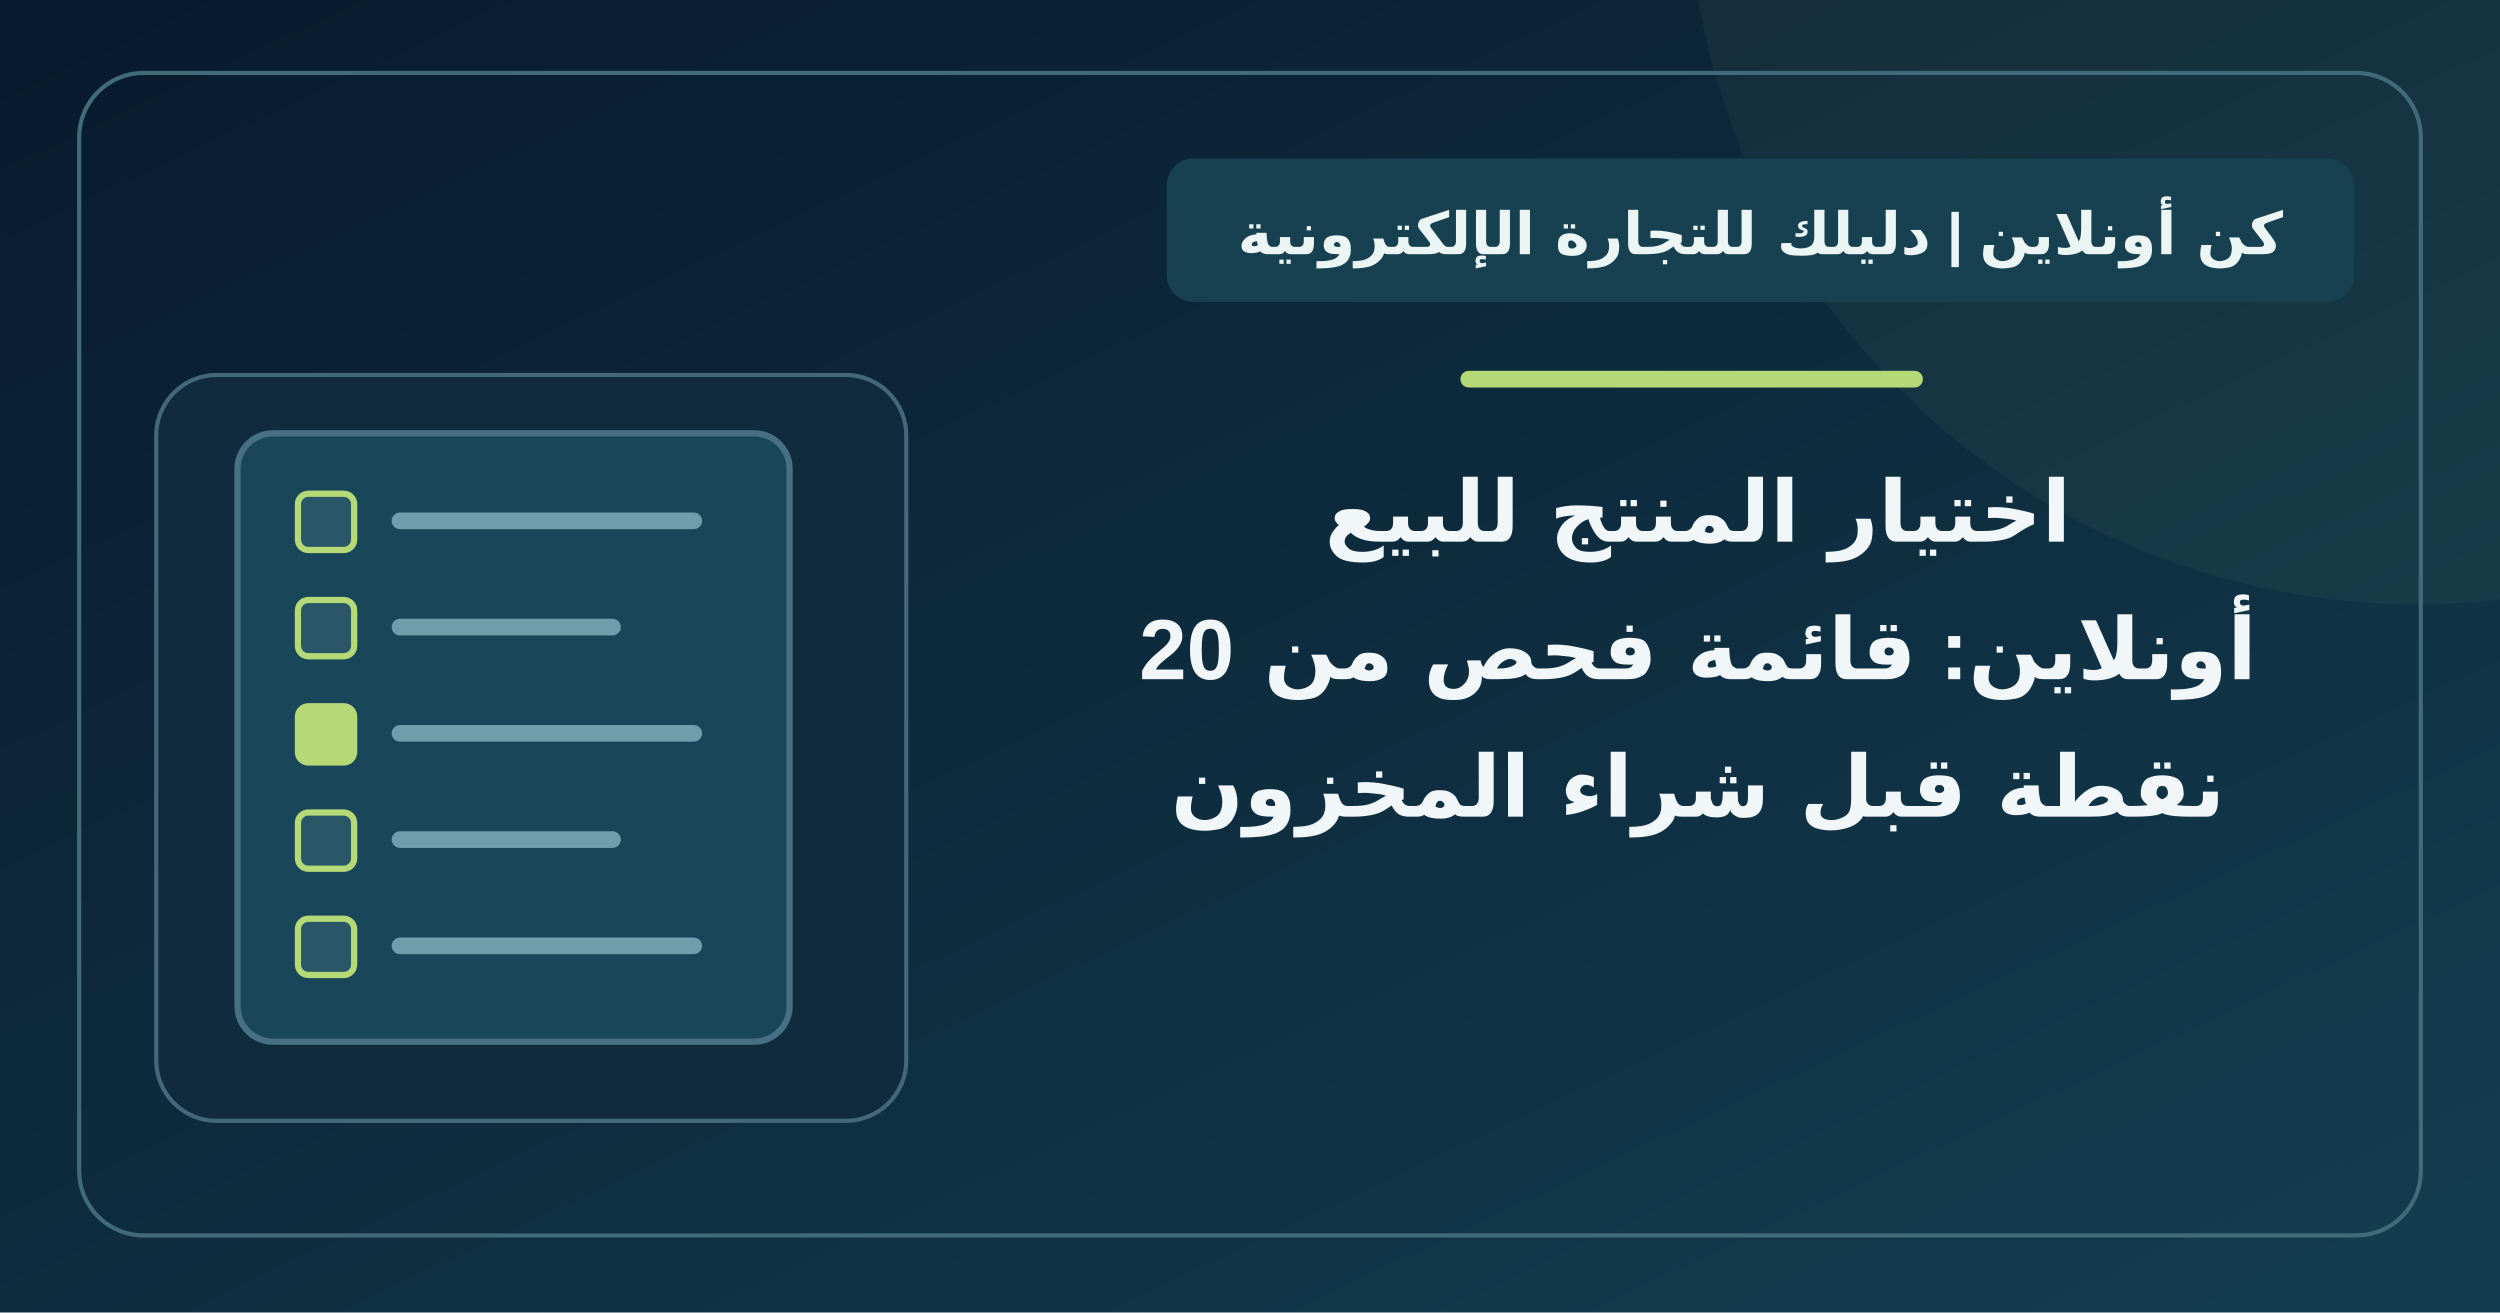
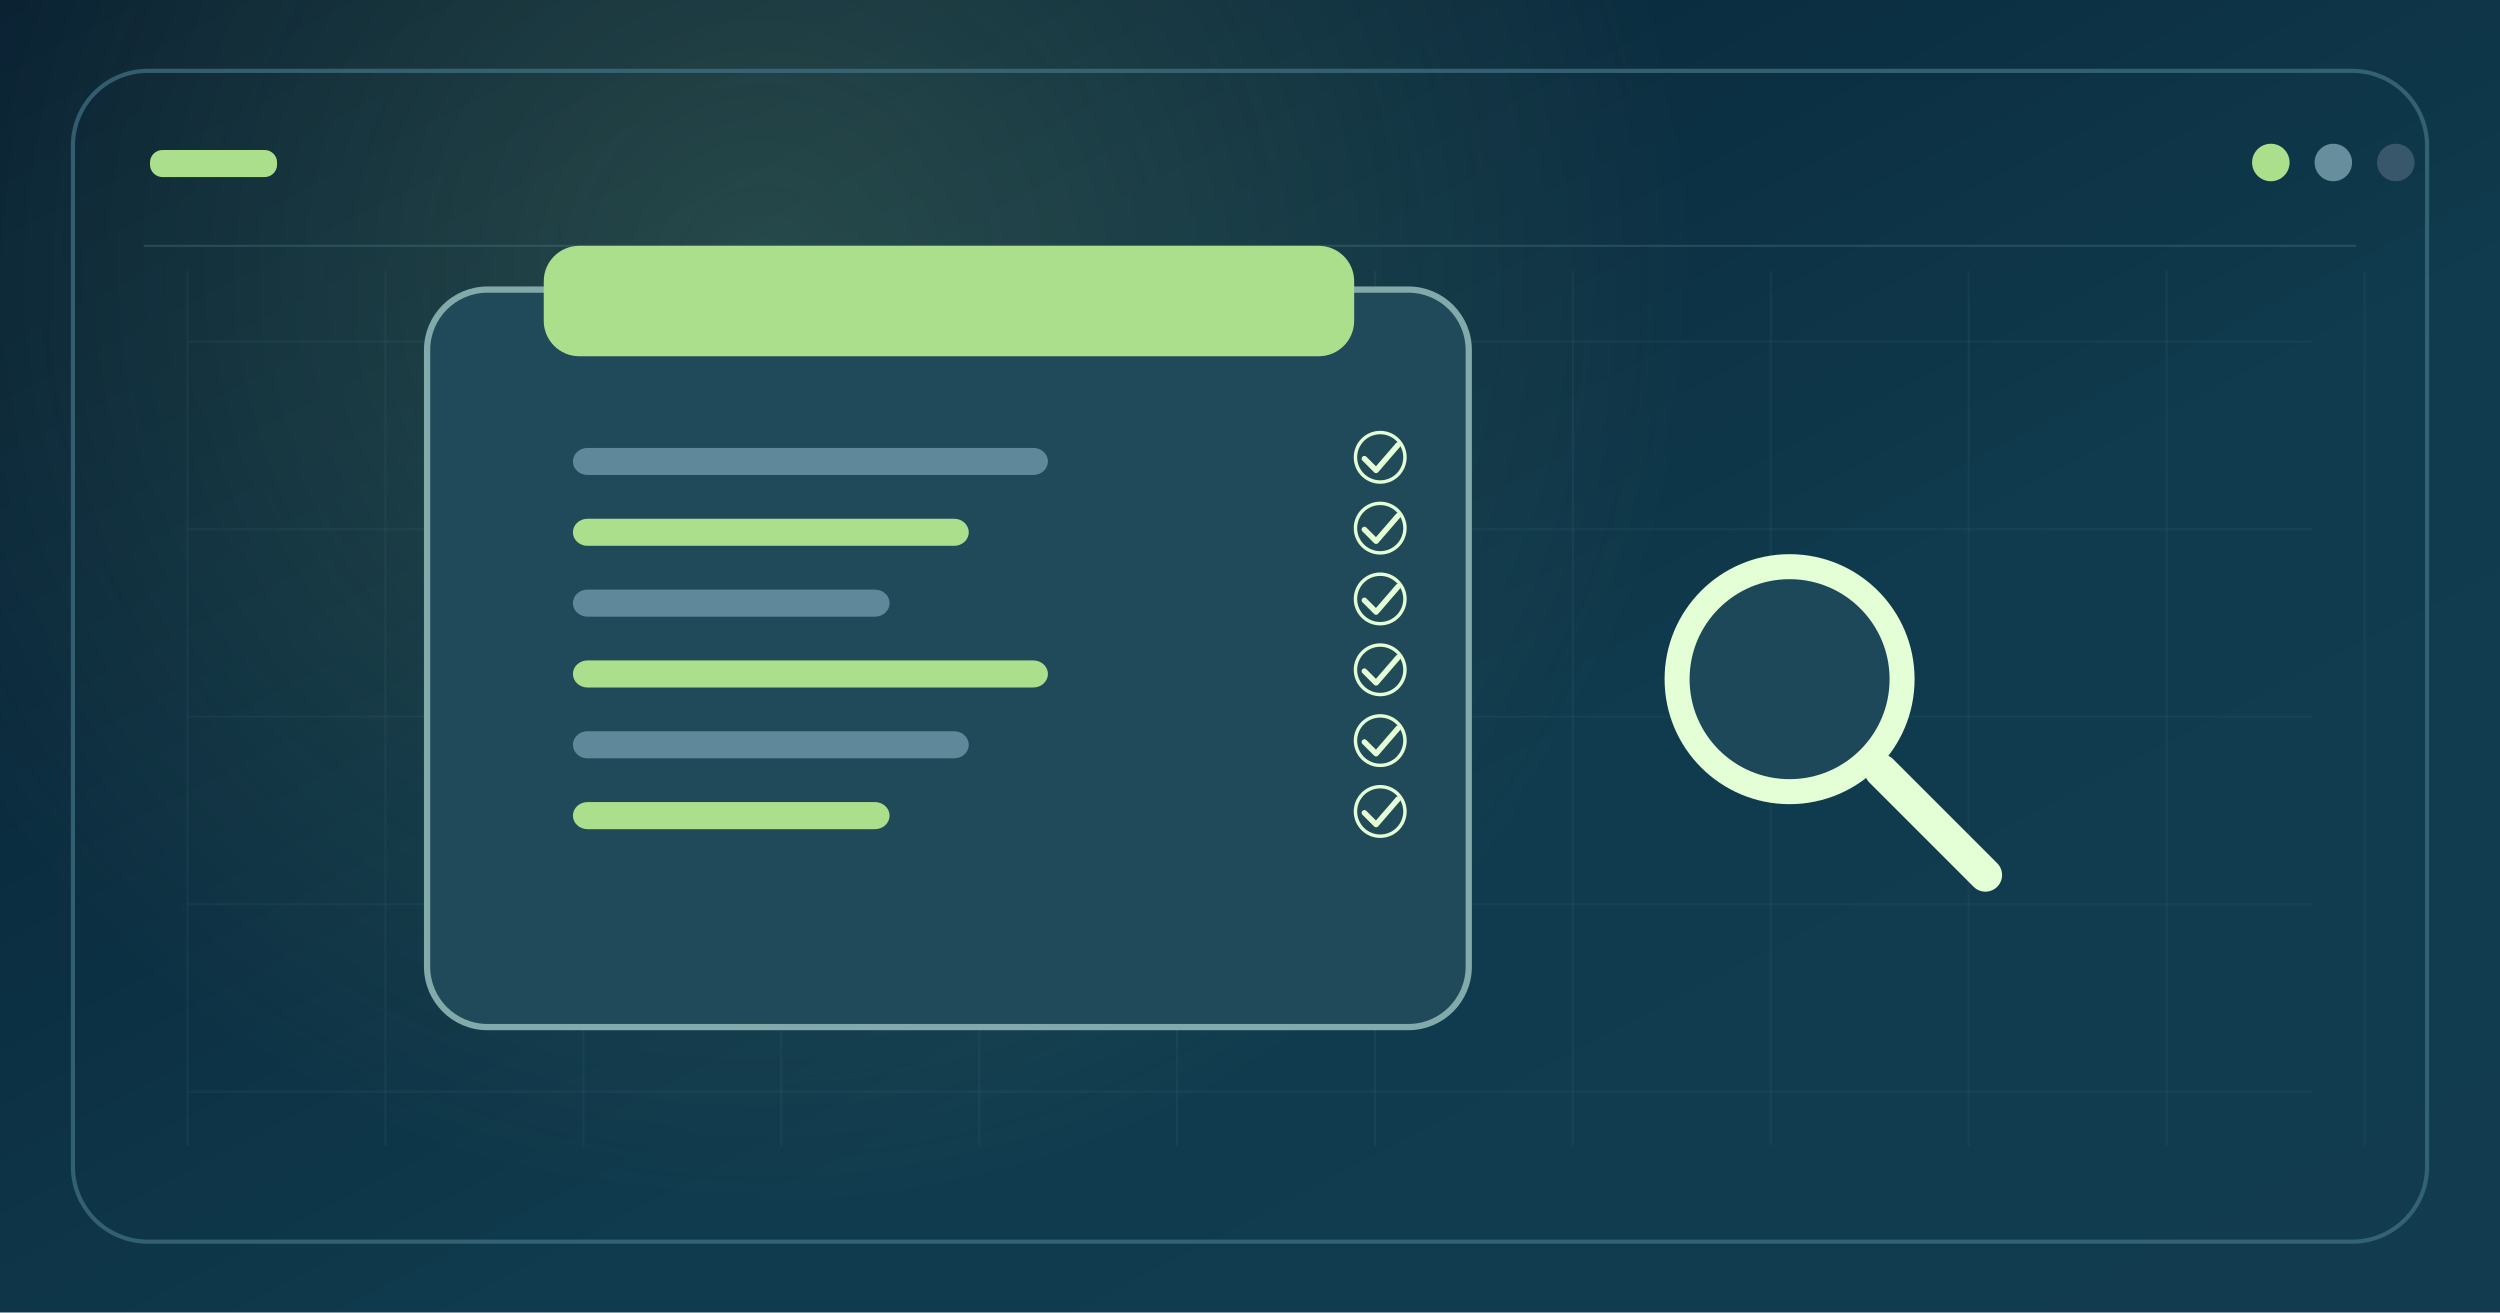
<svg xmlns="http://www.w3.org/2000/svg" width="1200" height="630" viewBox="0 0 1200 630" role="img" aria-labelledby="title desc">
  <defs>
-     <linearGradient id="g" x2=".9" y2="1">
-       <stop stop-color="#081a2d" />
-       <stop offset="1" stop-color="#133c4e" />
+     <linearGradient id="back" x1="0" y1="0" x2="1" y2="1">
+       <stop stop-color="#061d30" />
+       <stop offset=".62" stop-color="#103b4e" />
+       <stop offset="1" stop-color="#123b50" />
    </linearGradient>
+     <linearGradient id="glass" x1="0" y1="0" x2="1" y2="1">
+       <stop stop-color="#214f61" />
+       <stop offset="1" stop-color="#143a4d" />
+     </linearGradient>
+     <radialGradient id="bloom">
+       <stop stop-color="#acdf8b" stop-opacity=".18" />
+       <stop offset="1" stop-color="#acdf8b" stop-opacity="0" />
+     </radialGradient>
  </defs>
-   <rect width="1200" height="630" fill="url(#g)" />
-   <circle cx="1160" cy="-60" r="350" fill="#b5d977" opacity=".05" />
-   <rect x="38" y="35" width="1124" height="558" rx="31" fill="none" stroke="#426b79" stroke-width="2" />
-   <rect x="75" y="180" width="360" height="358" rx="29" fill="#102b3d" stroke="#446779" stroke-width="2" />
-   <rect x="114" y="208" width="265" height="292" rx="17" fill="#1a4659" stroke="#487084" stroke-width="3" />
-   <rect x="143" y="237" width="27" height="27" rx="5" fill="#2a5767" stroke="#b5d977" stroke-width="3" />
-   <path d="M192 250 L333 250" stroke="#6f9dac" stroke-width="8" stroke-linecap="round" fill="none" />
-   <rect x="143" y="288" width="27" height="27" rx="5" fill="#2a5767" stroke="#b5d977" stroke-width="3" />
-   <path d="M192 301 L294 301" stroke="#6f9dac" stroke-width="8" stroke-linecap="round" fill="none" />
-   <rect x="143" y="339" width="27" height="27" rx="5" fill="#b5d977" stroke="#b5d977" stroke-width="3" />
-   <path d="M192 352 L333 352" stroke="#6f9dac" stroke-width="8" stroke-linecap="round" fill="none" />
-   <rect x="143" y="390" width="27" height="27" rx="5" fill="#2a5767" stroke="#b5d977" stroke-width="3" />
-   <path d="M192 403 L294 403" stroke="#6f9dac" stroke-width="8" stroke-linecap="round" fill="none" />
-   <rect x="143" y="441" width="27" height="27" rx="5" fill="#2a5767" stroke="#b5d977" stroke-width="3" />
-   <path d="M192 454 L333 454" stroke="#6f9dac" stroke-width="8" stroke-linecap="round" fill="none" />
-   <rect x="560" y="76" width="570" height="69" rx="13" fill="#174050" />
-   <text x="845" y="122" text-anchor="middle" direction="rtl" font-family="Cairo,Tajawal,Arial,sans-serif" font-weight="700" font-size="28" fill="#eaf5f4">كن أونلاين | دليلك للتجارة الإلكترونية</text>
-   <rect x="701" y="178" width="222" height="8" rx="4" fill="#b5d977" />
-   <text x="815" y="260" text-anchor="middle" direction="rtl" font-family="Cairo,Tajawal,Arial,sans-serif" font-weight="700" font-size="41" fill="#f1f6f8">اختيار المنتج للبيع</text>
-   <text x="815" y="326" text-anchor="middle" direction="rtl" font-family="Cairo,Tajawal,Arial,sans-serif" font-weight="700" font-size="41" fill="#f1f6f8">أونلاين: قائمة فحص من 20</text>
-   <text x="815" y="392" text-anchor="middle" direction="rtl" font-family="Cairo,Tajawal,Arial,sans-serif" font-weight="700" font-size="41" fill="#f1f6f8">نقطة قبل شراء المخزون</text>
+   <rect width="1200" height="630" fill="url(#back)" />
+   <circle cx="366" cy="132" r="450" fill="url(#bloom)" />
+   <rect x="35" y="34" width="1130" height="562" rx="36" fill="none" stroke="#3f6f81" stroke-width="2" opacity=".75" />
+   <path d="M69 118H1131" stroke="#4c7f8b" stroke-width="1" opacity=".34" />
+   <rect x="72" y="72" width="61" height="13" rx="6" fill="#acdf8b" />
+   <circle cx="1090" cy="78" r="9" fill="#acdf8b" />
+   <circle cx="1120" cy="78" r="9" fill="#668e9d" />
+   <circle cx="1150" cy="78" r="9" fill="#38576b" />
+   <g stroke="#508396" stroke-opacity=".10" stroke-width="1">
+     <path d="M90 130V550" />
+     <path d="M185 130V550" />
+     <path d="M280 130V550" />
+     <path d="M375 130V550" />
+     <path d="M470 130V550" />
+     <path d="M565 130V550" />
+     <path d="M660 130V550" />
+     <path d="M755 130V550" />
+     <path d="M850 130V550" />
+     <path d="M945 130V550" />
+     <path d="M1040 130V550" />
+     <path d="M1135 130V550" />
+     <path d="M90 164H1110" />
+     <path d="M90 254H1110" />
+     <path d="M90 344H1110" />
+     <path d="M90 434H1110" />
+     <path d="M90 524H1110" />
+   </g>
+   <rect x="205" y="139" width="500" height="354" rx="29" fill="#20495a" stroke="#83aaab" stroke-width="3" />
+   <rect x="261" y="118" width="389" height="53" rx="17" fill="#acdf8b" stroke="none" stroke-width="0" />
+   <rect x="275" y="215" width="228" height="13" rx="7" fill="#5f899b" stroke="none" stroke-width="0" />
+   <rect x="275" y="249" width="190" height="13" rx="7" fill="#acdf8b" stroke="none" stroke-width="0" />
+   <rect x="275" y="283" width="152" height="13" rx="7" fill="#5f899b" stroke="none" stroke-width="0" />
+   <rect x="275" y="317" width="228" height="13" rx="7" fill="#acdf8b" stroke="none" stroke-width="0" />
+   <rect x="275" y="351" width="190" height="13" rx="7" fill="#5f899b" stroke="none" stroke-width="0" />
+   <rect x="275" y="385" width="152" height="13" rx="7" fill="#acdf8b" stroke="none" stroke-width="0" />
+   <g transform="translate(646 203) scale(0.33)">
+     <circle cx="50" cy="50" r="36" fill="#214b58" stroke="#e4ffd5" stroke-width="5" />
+     <path d="M27 52L44 69L76 32" fill="none" stroke="#e4ffd5" stroke-width="8" stroke-linecap="round" stroke-linejoin="round" />
+   </g>
+   <g transform="translate(646 237) scale(0.33)">
+     <circle cx="50" cy="50" r="36" fill="#214b58" stroke="#e4ffd5" stroke-width="5" />
+     <path d="M27 52L44 69L76 32" fill="none" stroke="#e4ffd5" stroke-width="8" stroke-linecap="round" stroke-linejoin="round" />
+   </g>
+   <g transform="translate(646 271) scale(0.33)">
+     <circle cx="50" cy="50" r="36" fill="#214b58" stroke="#e4ffd5" stroke-width="5" />
+     <path d="M27 52L44 69L76 32" fill="none" stroke="#e4ffd5" stroke-width="8" stroke-linecap="round" stroke-linejoin="round" />
+   </g>
+   <g transform="translate(646 305) scale(0.33)">
+     <circle cx="50" cy="50" r="36" fill="#214b58" stroke="#e4ffd5" stroke-width="5" />
+     <path d="M27 52L44 69L76 32" fill="none" stroke="#e4ffd5" stroke-width="8" stroke-linecap="round" stroke-linejoin="round" />
+   </g>
+   <g transform="translate(646 339) scale(0.33)">
+     <circle cx="50" cy="50" r="36" fill="#214b58" stroke="#e4ffd5" stroke-width="5" />
+     <path d="M27 52L44 69L76 32" fill="none" stroke="#e4ffd5" stroke-width="8" stroke-linecap="round" stroke-linejoin="round" />
+   </g>
+   <g transform="translate(646 373) scale(0.33)">
+     <circle cx="50" cy="50" r="36" fill="#214b58" stroke="#e4ffd5" stroke-width="5" />
+     <path d="M27 52L44 69L76 32" fill="none" stroke="#e4ffd5" stroke-width="8" stroke-linecap="round" stroke-linejoin="round" />
+   </g>
+   <g transform="translate(773 238) scale(2)">
+     <circle cx="43" cy="44" r="27" fill="#1d485a" stroke="#e4ffd5" stroke-width="6" />
+     <path d="M65 66L90 91" fill="none" stroke="#e4ffd5" stroke-width="8" stroke-linecap="round" stroke-linejoin="round" />
+   </g>
</svg>
